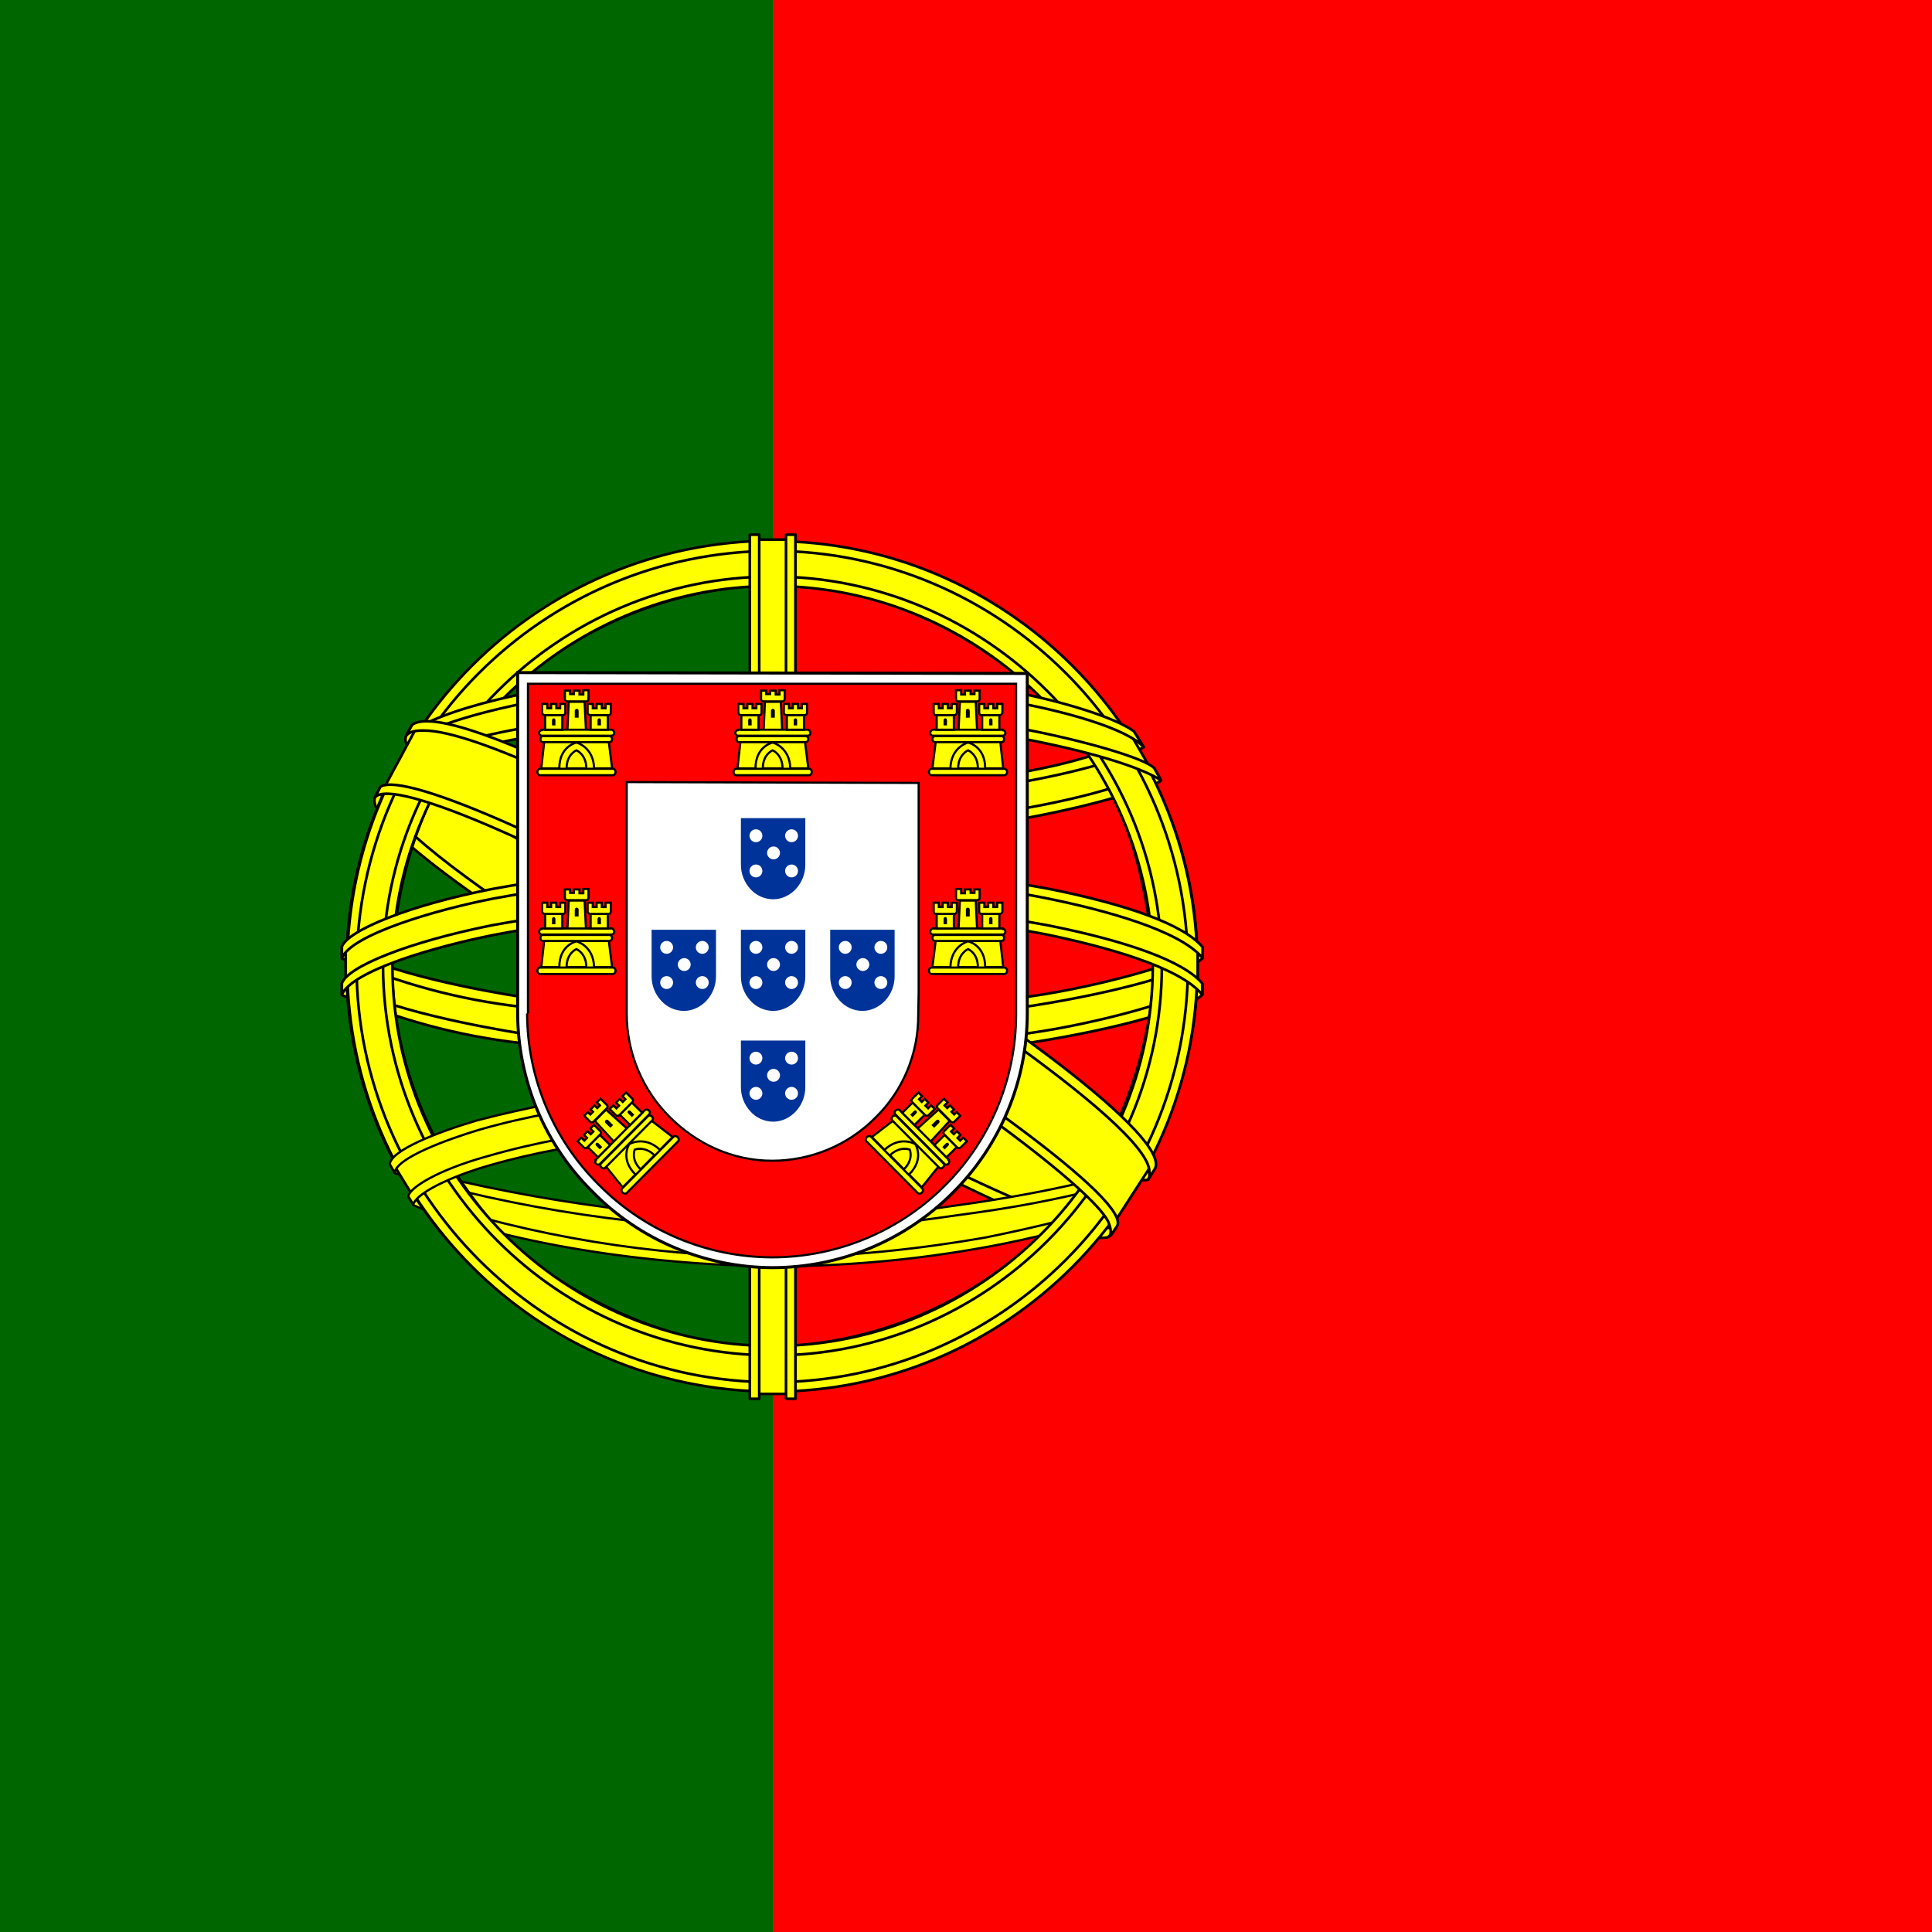
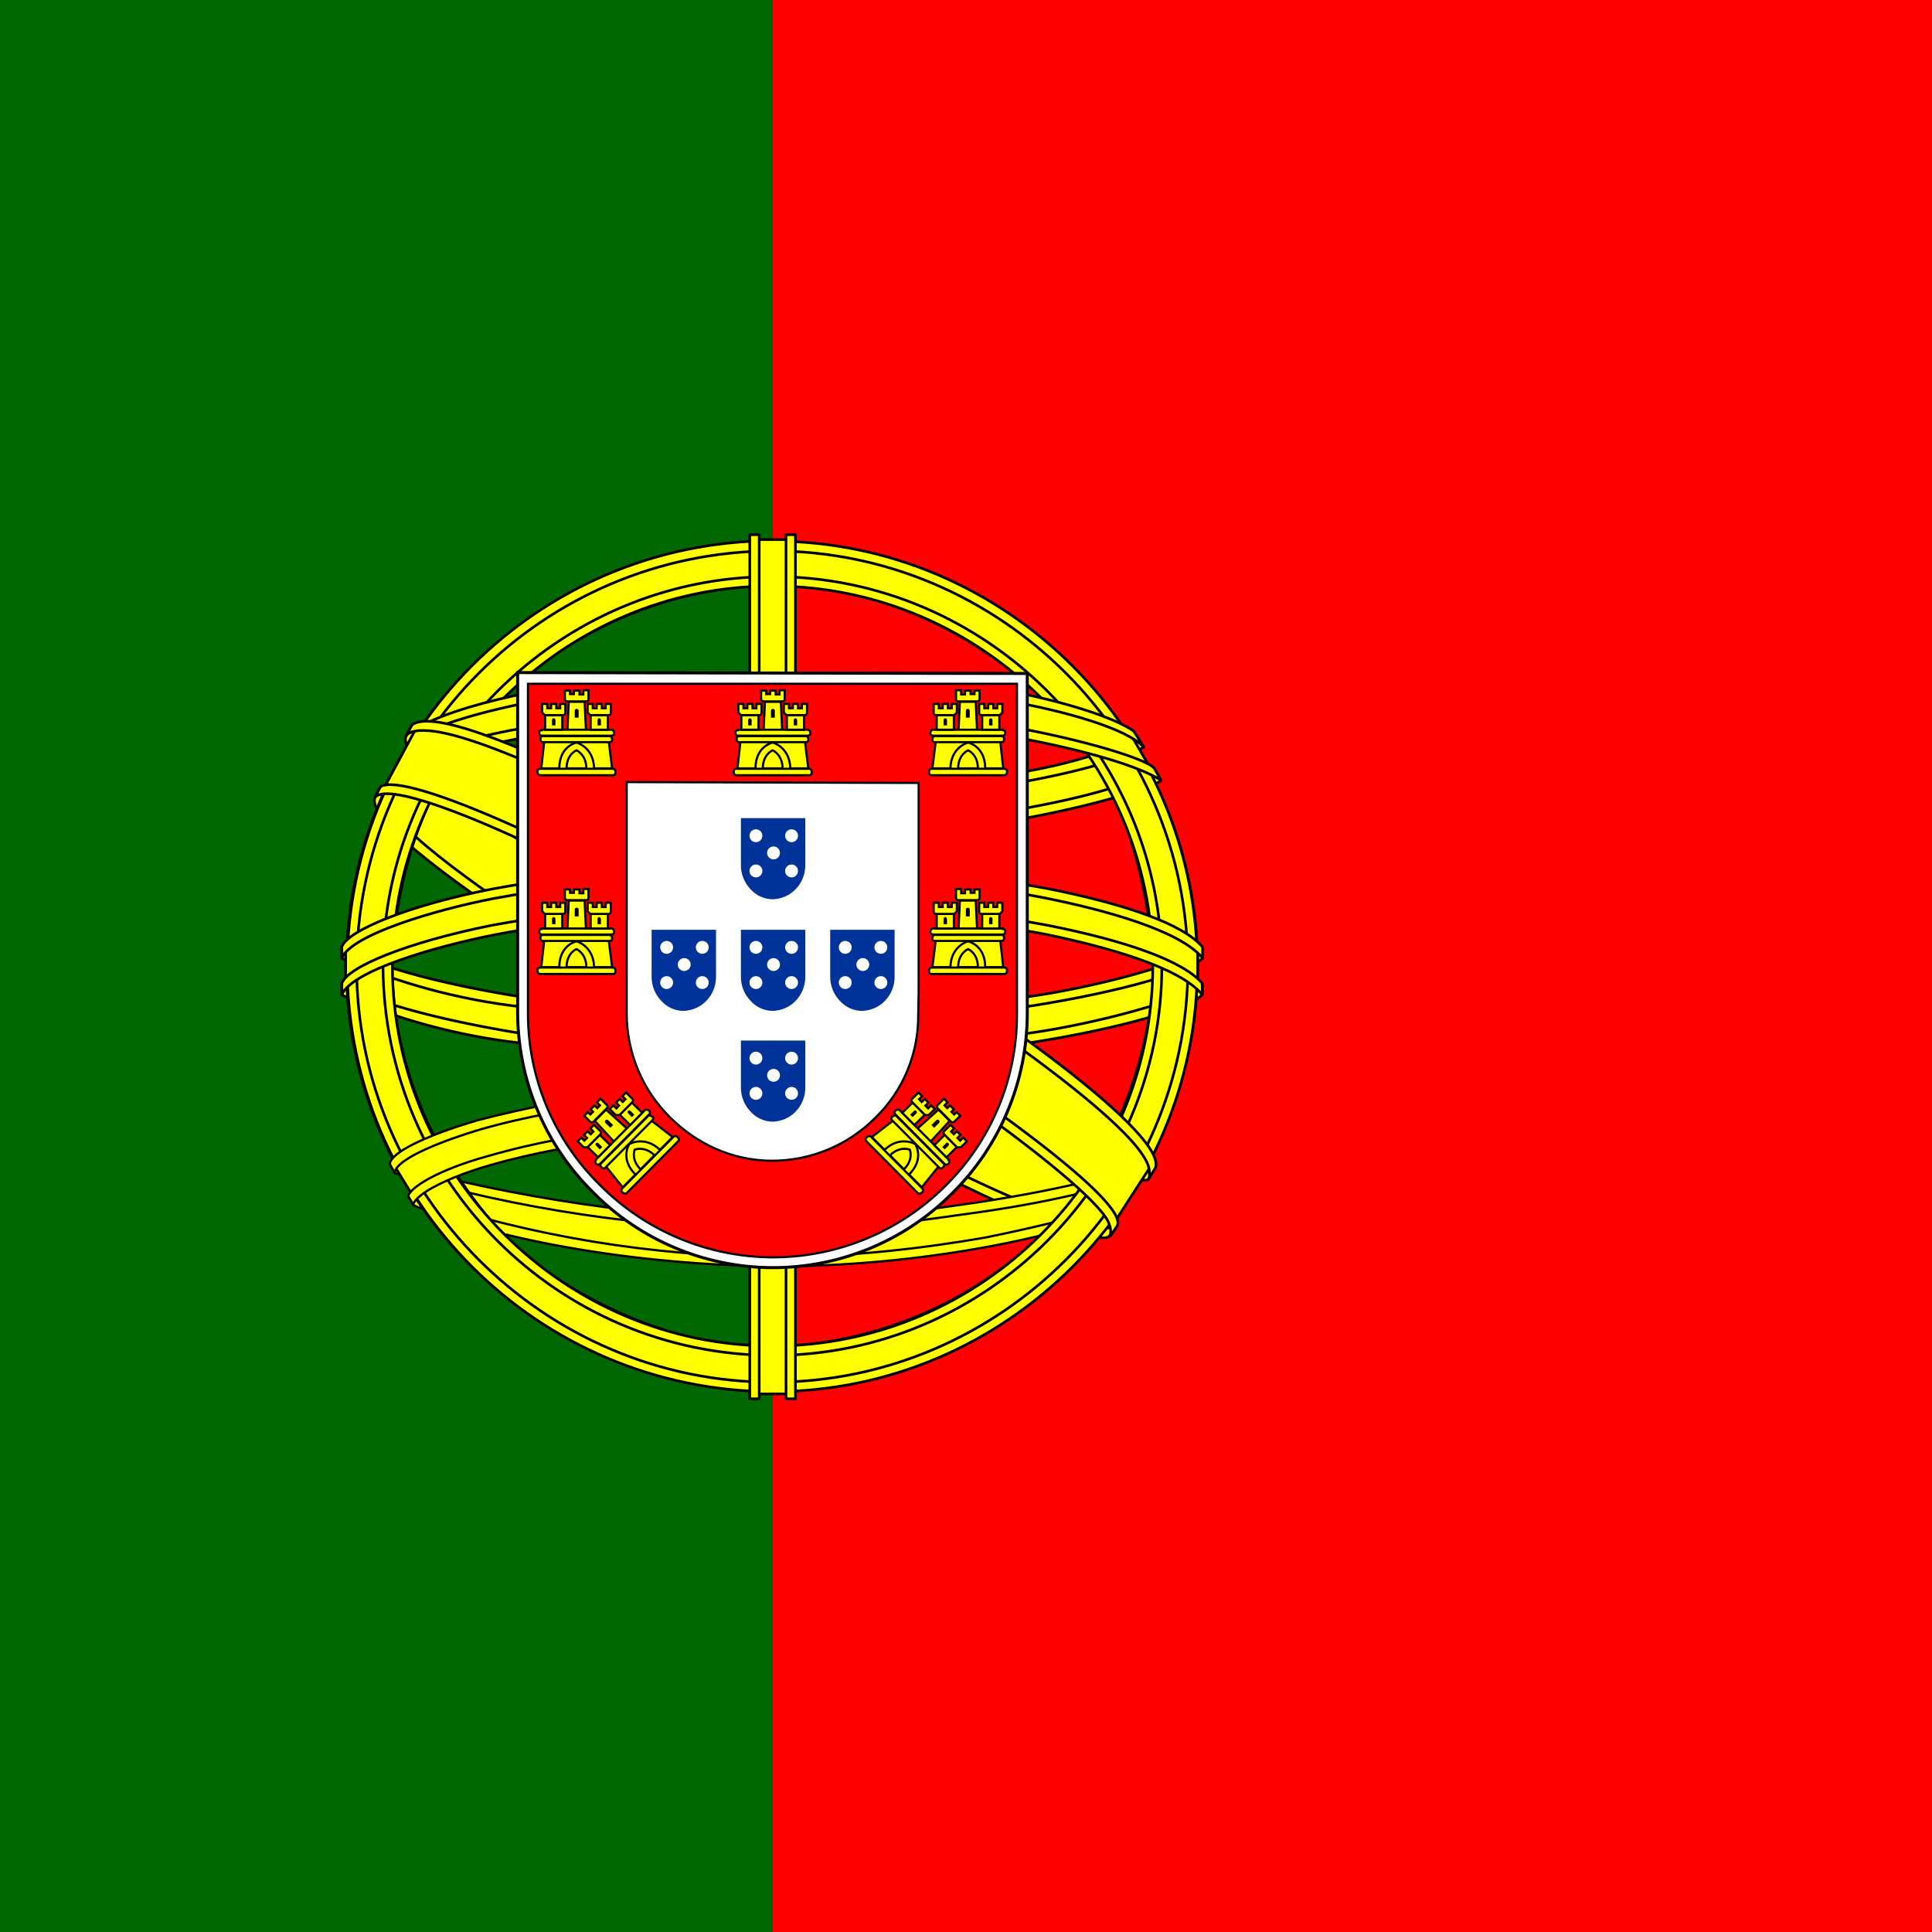
<svg xmlns="http://www.w3.org/2000/svg" xmlns:xlink="http://www.w3.org/1999/xlink" id="flag-icons-pt" viewBox="0 0 512 512">
  <path fill="red" d="M204.8 0H512v512H204.7z" />
  <path fill="#060" d="M0 0h204.8v512H-.1z" />
  <g fill="#ff0" fill-rule="evenodd" stroke="#000" stroke-linecap="round" stroke-linejoin="round" stroke-width=".6">
-     <path stroke-width=".7" d="M293.8 326.6c-34.4-1-192-99.4-193-115.1l8.6-14.5C125 219.7 286.2 315.4 302 312l-8.2 14.6" />
-     <path stroke-width=".7" d="M107.6 195c-3.1 8.3 41.1 35.6 94.3 68 53.2 32.3 99 52.3 102.5 49.5l1.5-2.9c-.6 1-2.2 1.3-4.6.6-14.4-4.2-51.9-21.4-98.3-49.5s-86.8-54.1-93-65.1a6.7 6.7 0 0 1-.7-3.3h-.2l-1.3 2.3-.2.4zm187 132c-.6 1.1-1.7 1.1-3.7 1-12.9-1.5-52-20.5-98-48.1-53.8-32.2-98.2-61.5-93.3-69.1l1.3-2.4.2.1c-4.3 13 87.6 65.5 93 68.9 53.1 33 98 52.2 102 47.2l-1.5 2.4z" />
+     <path stroke-width=".7" d="M293.8 326.6c-34.4-1-192-99.4-193-115.1l8.6-14.5C125 219.7 286.2 315.4 302 312z" />
+     <path stroke-width=".7" d="M107.6 195c-3.1 8.3 41.1 35.6 94.3 68 53.2 32.3 99 52.3 102.5 49.5l1.5-2.9q-1 1.6-4.6.6c-14.4-4.2-51.9-21.4-98.3-49.5s-86.8-54.1-93-65.1a7 7 0 0 1-.7-3.3h-.2l-1.3 2.3zm187 132c-.6 1.1-1.7 1.1-3.7 1-12.9-1.5-52-20.5-98-48.1-53.8-32.2-98.2-61.5-93.3-69.1l1.3-2.4.2.1c-4.3 13 87.6 65.5 93 68.9 53.1 33 98 52.2 102 47.2z" />
    <path stroke-width=".7" d="M205 221c34.3-.3 76.8-4.7 101.2-14.4L301 198c-14.5 8-57.1 13.3-96.3 14-46.4-.4-79.1-4.7-95.5-15.7l-5 9.1c30.2 12.7 61 15.5 100.8 15.6" />
-     <path stroke-width=".7" d="M307.7 206.8c-.9 1.3-16.8 6.8-40.3 10.8a416 416 0 0 1-62.6 4.6 444.3 444.3 0 0 1-60-3.8c-24.5-3.9-37.3-9.3-42-11.2l1.2-2.3a186 186 0 0 0 41.3 11 438.9 438.9 0 0 0 59.5 3.7 417.8 417.8 0 0 0 62.1-4.6c24-3.9 37.2-8.9 39-11.2l1.8 3zM303 198c-2.6 2-15.6 6.7-38.4 10.3a414 414 0 0 1-59.5 4.2 400 400 0 0 1-57.4-3.7c-23.3-3-35.6-8.5-40-10.1l1.3-2.3c3.4 1.8 15.4 6.6 39 10a423 423 0 0 0 57.1 3.5 408.6 408.6 0 0 0 59-4.2c23-3.2 35.4-9 37.3-10.5l1.6 2.8zM92 262.4c21.2 11.4 68.1 17.2 112.6 17.6 40.5 0 93.3-6.3 113-16.8l-.6-11.4c-6.1 9.7-62.6 19-112.8 18.6-50.2-.4-96.8-8.2-112.3-18.2v10.2" />
-     <path stroke-width=".7" d="M318.7 260.8v2.7c-3 3.6-21.6 9-44.9 12.7a463.2 463.2 0 0 1-69.7 4.8c-27.4 0-49.2-2-66.2-4.6a164.8 164.8 0 0 1-47.3-12.7v-3.2c10.4 6.9 38.3 11.9 47.7 13.4 16.8 2.6 38.5 4.5 65.8 4.5 28.7 0 51.7-2 69.3-4.7 16.8-2.4 40.6-8.7 45.3-12.9zm0-9.7v2.8c-3 3.5-21.6 8.9-44.9 12.6a463.2 463.2 0 0 1-69.7 4.8c-27.4 0-49.2-2-66.1-4.5A165 165 0 0 1 90.6 254v-3.2c10.4 6.9 38.3 12 47.7 13.4 16.9 2.6 38.6 4.6 65.8 4.6 28.7 0 51.7-2 69.3-4.8 16.8-2.4 40.6-8.7 45.3-12.9zm-114.2 73.5c-48.6-.3-90.3-13.2-99.1-15.4l6.4 10c15.5 6.6 56.2 16.4 93.2 15.3s69.3-4 92-15l6.6-10.5c-15.5 7.3-68.3 15.6-99 15.6" />
-     <path d="M299.5 317.1a152.6 152.6 0 0 1-3 4.4 258.9 258.9 0 0 1-34.7 8.9 315 315 0 0 1-57.2 5.2c-43.1-.6-78.4-9-95-16.2l-1.4-2.3.3-.4 2.2.9a305.5 305.5 0 0 0 94.1 15.5c20 .1 40-2.3 56.1-5.1 24.8-5 34.8-8.7 37.9-10.4l.7-.5zm5.7-9.4h.1a302 302 0 0 1-2.2 3.8c-5.7 2-21.3 6.6-44 9.8-15 2-24.3 4-54 4.6a371 371 0 0 1-100.5-15l-1.2-2.5a424.4 424.4 0 0 0 101.7 15c27.2-.6 38.8-2.6 53.6-4.7 26.5-4 39.8-8.4 43.8-9.7a3 3 0 0 0-.1-.2l2.8-1.1z" />
-     <path stroke-width=".7" d="M305.8 253.4c.2 32-16.2 60.8-29.4 73.5a106 106 0 0 1-72.3 30c-32.3.6-62.7-20.5-70.9-29.7-16-18.1-29-41-29.4-72 2-35 15.7-59.3 35.6-76a106.3 106.3 0 0 1 68.4-24.2c25.4.7 55.2 13.2 75.7 38 13.4 16.2 19.3 33.8 22.3 60.5zM204.4 143.8c62 0 113 50.5 113 112.3a113 113 0 0 1-113 112.3c-62 0-112.6-50.4-112.6-112.3s50.6-112.3 112.6-112.3" />
-     <path stroke-width=".7" d="M204.7 143.4c62 0 112.6 50.7 112.6 112.7s-50.6 112.7-112.6 112.7A113 113 0 0 1 92 256a113 113 0 0 1 112.7-112.7zM94.5 256.1c0 60.6 49.8 110.2 110.2 110.2 60.4 0 110.1-49.6 110.1-110.2S265.1 146 204.7 146A110.6 110.6 0 0 0 94.5 256.1z" />
-     <path stroke-width=".7" d="M204.8 152.8c56.5 0 103.1 46.5 103.1 103.2 0 56.8-46.6 103.2-103.1 103.2A103.6 103.6 0 0 1 101.5 256c0-56.7 46.6-103.2 103.2-103.2zM104 256c0 55.4 45.5 100.7 100.8 100.7 55.2 0 100.7-45.3 100.7-100.7 0-55.4-45.5-100.7-100.8-100.7S104 200.6 104 256z" />
+     <path stroke-width=".7" d="M307.7 206.8c-.9 1.3-16.8 6.8-40.3 10.8a416 416 0 0 1-62.6 4.6 444 444 0 0 1-60-3.8c-24.5-3.9-37.3-9.3-42-11.2l1.2-2.3a186 186 0 0 0 41.3 11 439 439 0 0 0 59.5 3.7 418 418 0 0 0 62.1-4.6c24-3.9 37.2-8.9 39-11.2zM303 198c-2.6 2-15.6 6.7-38.4 10.3a414 414 0 0 1-59.5 4.2 400 400 0 0 1-57.4-3.7c-23.3-3-35.6-8.5-40-10.1l1.3-2.3c3.4 1.8 15.4 6.6 39 10a423 423 0 0 0 57.1 3.5 409 409 0 0 0 59-4.2c23-3.2 35.4-9 37.3-10.5zM92 262.4c21.2 11.4 68.1 17.2 112.6 17.6 40.5 0 93.3-6.3 113-16.8l-.6-11.4c-6.1 9.7-62.6 19-112.8 18.6s-96.8-8.2-112.3-18.2v10.2" />
+     <path stroke-width=".7" d="M318.7 260.8v2.7c-3 3.6-21.6 9-44.9 12.7a463 463 0 0 1-69.7 4.8c-27.4 0-49.2-2-66.2-4.6a165 165 0 0 1-47.3-12.7v-3.2c10.4 6.9 38.3 11.9 47.7 13.4 16.8 2.6 38.5 4.5 65.8 4.5 28.7 0 51.7-2 69.3-4.7 16.8-2.4 40.6-8.7 45.3-12.9m0-9.7v2.8c-3 3.5-21.6 8.9-44.9 12.6a463 463 0 0 1-69.7 4.8c-27.4 0-49.2-2-66.1-4.5A165 165 0 0 1 90.6 254v-3.2c10.4 6.9 38.3 12 47.7 13.4 16.9 2.6 38.6 4.6 65.8 4.6 28.7 0 51.7-2 69.3-4.8 16.8-2.4 40.6-8.7 45.3-12.9m-114.2 73.5c-48.6-.3-90.3-13.2-99.1-15.4l6.4 10c15.5 6.6 56.2 16.4 93.2 15.3s69.3-4 92-15l6.6-10.5c-15.5 7.3-68.3 15.6-99 15.6" />
+     <path d="m299.5 317.1-3 4.4a259 259 0 0 1-34.7 8.9 315 315 0 0 1-57.2 5.2c-43.1-.6-78.4-9-95-16.2l-1.4-2.3.3-.4 2.2.9a306 306 0 0 0 94.1 15.5c20 .1 40-2.3 56.1-5.1 24.8-5 34.8-8.7 37.9-10.4zm5.7-9.4h.1l-2.2 3.8c-5.7 2-21.3 6.6-44 9.8-15 2-24.3 4-54 4.6a371 371 0 0 1-100.5-15l-1.2-2.5a424 424 0 0 0 101.7 15c27.2-.6 38.8-2.6 53.6-4.7 26.5-4 39.8-8.4 43.8-9.7l-.1-.2z" />
+     <path stroke-width=".7" d="M305.8 253.4c.2 32-16.2 60.8-29.4 73.5a106 106 0 0 1-72.3 30c-32.3.6-62.7-20.5-70.9-29.7-16-18.1-29-41-29.4-72 2-35 15.7-59.3 35.6-76a106 106 0 0 1 68.4-24.2c25.4.7 55.2 13.2 75.7 38 13.4 16.2 19.3 33.8 22.3 60.5zM204.4 143.8c62 0 113 50.5 113 112.3a113 113 0 0 1-113 112.3c-62 0-112.6-50.4-112.6-112.3s50.6-112.3 112.6-112.3" />
+     <path stroke-width=".7" d="M204.7 143.4c62 0 112.6 50.7 112.6 112.7s-50.6 112.7-112.6 112.7A113 113 0 0 1 92 256a113 113 0 0 1 112.7-112.7zM94.5 256.1c0 60.6 49.8 110.2 110.2 110.2s110.1-49.6 110.1-110.2S265.1 146 204.7 146A110.6 110.6 0 0 0 94.5 256.1" />
+     <path stroke-width=".7" d="M204.8 152.8c56.5 0 103.1 46.5 103.1 103.2s-46.6 103.2-103.1 103.2A103.6 103.6 0 0 1 101.5 256c0-56.7 46.6-103.2 103.2-103.2zM104 256c0 55.4 45.5 100.7 100.8 100.7S305.5 311.4 305.5 256 260 155.3 204.7 155.3 104 200.6 104 256" />
    <path stroke-width=".7" d="M209.3 143h-9.7v226.4h9.7z" />
-     <path stroke-width=".7" d="M208.3 141.7h2.5v229h-2.5v-229zm-9.6 0h2.5v229h-2.5v-229z" />
+     <path stroke-width=".7" d="M208.3 141.7h2.5v229h-2.5zm-9.6 0h2.5v229h-2.5z" />
    <path stroke-width=".7" d="M317.4 260.5V252l-6.8-6.3-38.7-10.3-55.8-5.7-67 3.4-47.9 11.4-9.6 7.2v8.3l24.4-11 58-9h55.8l41 4.5 28.4 6.9z" />
-     <path stroke-width=".7" d="M204.7 238.7a394 394 0 0 1 72.9 6.5c21.1 4.2 36 9.5 41 15.4v3c-6-7.4-26-12.8-41.5-16-20.3-3.9-46-6.4-72.4-6.4-28 0-54 2.7-74 6.6-16 3.2-37.4 9.5-40.1 15.8v-3c1.5-4.4 17.4-10.9 39.8-15.4a405 405 0 0 1 74.3-6.5zm0-9.7a396 396 0 0 1 73 6.5c21 4.2 36 9.5 41 15.5v2.9c-6.1-7.4-26.2-12.8-41.6-15.9-20.3-4-46-6.5-72.4-6.5a402 402 0 0 0-73.8 6.6c-15.5 3-37.8 9.6-40.3 15.8v-3c1.5-4.3 17.8-11 39.8-15.3a405 405 0 0 1 74.3-6.6zm-.5-49.3c41.9-.2 78.5 5.9 95.2 14.5l6.1 10.5c-14.5-7.8-54-16-101.3-14.7-38.5.2-79.6 4.2-100.3 15.2l7.3-12.2c17-8.8 57-13.2 93-13.3" />
-     <path stroke-width=".7" d="M204.7 188.4c24 0 47 1.3 65.4 4.6 17.1 3.2 33.5 8 35.8 10.6l1.8 3.2c-5.7-3.7-19.8-7.9-38-11.3a367.2 367.2 0 0 0-65-4.5c-27 0-48 1.3-66 4.5-19 3.5-32.2 8.6-35.5 11l1.8-3.3c6.3-3.3 16.4-7.2 33.3-10.2 18.6-3.4 39.7-4.4 66.4-4.6zm0-9.6a371 371 0 0 1 63.1 4.4c13.9 2.7 27.6 6.9 32.7 10.6l2.6 4.2c-4.5-5-21.4-9.7-36.4-12.3-17.4-3-39.1-4.2-62-4.4-24 0-46.2 1.5-63.4 4.6-16.4 3.2-27 6.9-31.5 9.8l2.3-3.6c6.2-3.2 16.2-6.2 28.8-8.7 17.3-3.1 39.7-4.6 63.8-4.6zm56 124.1a293.3 293.3 0 0 0-56-4.2c-69.9.8-92.4 14.3-95.2 18.4l-5.2-8.5C122 295.7 160 288.5 205 289.2c23.3.4 43.4 2 60.4 5.2l-4.8 8.5" />
-     <path d="M204.3 297.5c19.4.3 38.5 1 57 4.5l-1.4 2.4a297.6 297.6 0 0 0-55.5-4.3c-25.8-.2-52 2.2-74.6 8.7-7.2 2-19 6.6-20.3 10.4l-1.3-2.2c.4-2.2 7.6-6.9 21-10.6 26-7.5 50.3-8.7 75-9zm.9-9.8a351 351 0 0 1 61.1 5.3l-1.4 2.5a319 319 0 0 0-59.6-5.2c-25.9 0-53.3 1.9-78.3 9.1-8 2.4-22 7.4-22.4 11.4l-1.3-2.3c.3-3.6 12.3-8.4 23.2-11.6a285 285 0 0 1 78.7-9.2z" />
+     <path stroke-width=".7" d="M204.7 238.7a394 394 0 0 1 72.9 6.5c21.1 4.2 36 9.5 41 15.4v3c-6-7.4-26-12.8-41.5-16-20.3-3.9-46-6.4-72.4-6.4-28 0-54 2.7-74 6.6-16 3.2-37.4 9.5-40.1 15.8v-3c1.5-4.4 17.4-10.9 39.8-15.4a405 405 0 0 1 74.3-6.5m0-9.7a396 396 0 0 1 73 6.5c21 4.2 36 9.5 41 15.5v2.9c-6.1-7.4-26.2-12.8-41.6-15.9-20.3-4-46-6.5-72.4-6.5a402 402 0 0 0-73.8 6.6c-15.5 3-37.8 9.6-40.3 15.8v-3c1.5-4.3 17.8-11 39.8-15.3a405 405 0 0 1 74.3-6.6m-.5-49.3c41.9-.2 78.5 5.9 95.2 14.5l6.1 10.5c-14.5-7.8-54-16-101.3-14.7-38.5.2-79.6 4.2-100.3 15.2l7.3-12.2c17-8.8 57-13.2 93-13.3" />
+     <path stroke-width=".7" d="M204.7 188.4c24 0 47 1.3 65.4 4.6 17.1 3.2 33.5 8 35.8 10.6l1.8 3.2c-5.7-3.7-19.8-7.9-38-11.3a367 367 0 0 0-65-4.5c-27 0-48 1.3-66 4.5-19 3.5-32.2 8.6-35.5 11l1.8-3.3c6.3-3.3 16.4-7.2 33.3-10.2 18.6-3.4 39.7-4.4 66.4-4.6m0-9.6a371 371 0 0 1 63.1 4.4c13.9 2.7 27.6 6.9 32.7 10.6l2.6 4.2c-4.5-5-21.4-9.7-36.4-12.3-17.4-3-39.1-4.2-62-4.4-24 0-46.2 1.5-63.4 4.6-16.4 3.2-27 6.9-31.5 9.8l2.3-3.6c6.2-3.2 16.2-6.2 28.8-8.7 17.3-3.1 39.7-4.6 63.8-4.6m56 124.1a293 293 0 0 0-56-4.2c-69.9.8-92.4 14.3-95.2 18.4l-5.2-8.5C122 295.7 160 288.5 205 289.2q35 .5 60.4 5.2l-4.8 8.5" />
+     <path d="M204.3 297.5c19.4.3 38.5 1 57 4.5l-1.4 2.4a298 298 0 0 0-55.5-4.3c-25.8-.2-52 2.2-74.6 8.7-7.2 2-19 6.6-20.3 10.4l-1.3-2.2c.4-2.2 7.6-6.9 21-10.6 26-7.5 50.3-8.7 75-9zm.9-9.8a351 351 0 0 1 61.1 5.3l-1.4 2.5a319 319 0 0 0-59.6-5.2c-25.9 0-53.3 1.9-78.3 9.1-8 2.4-22 7.4-22.4 11.4l-1.3-2.3c.3-3.6 12.3-8.4 23.2-11.6a285 285 0 0 1 78.7-9.2" />
    <path stroke-width=".7" d="m304.4 309.9-8.4 13-24.1-21.4-62.6-42-70.5-38.8-36.7-12.5 7.8-14.5 2.7-1.4 22.8 5.7 75 38.7 43.3 27.3 36.3 26 14.8 17.1z" />
-     <path stroke-width=".7" d="M100.8 208.5c6.5-4.3 53.7 16.7 103 46.5 49.3 29.9 96.4 63.6 92.2 70l-1.4 2.1-.7.5c.2 0 .9-1 0-3.3-2.2-6.9-35.5-33.5-91-67-54-32.2-99-51.6-103.5-46l1.4-2.8zm205.3 101.2c4-8-39.7-41-94-73.1-55.5-31.5-95.6-50-102.9-44.5l-1.6 3c0 .1 0-.2.4-.5 1.3-1.1 3.5-1 4.5-1 12.6.1 48.6 16.6 99 45.6 22.1 12.8 93.4 58.6 93.1 71.4 0 1.1.1 1.3-.3 1.9l1.8-2.8z" />
+     <path stroke-width=".7" d="M100.8 208.5c6.5-4.3 53.7 16.7 103 46.5s96.4 63.6 92.2 70l-1.4 2.1-.7.5c.2 0 .9-1 0-3.3-2.2-6.9-35.5-33.5-91-67-54-32.2-99-51.6-103.5-46zm205.3 101.2c4-8-39.7-41-94-73.1-55.5-31.5-95.6-50-102.9-44.5l-1.6 3 .4-.5c1.3-1.1 3.5-1 4.5-1 12.6.1 48.6 16.6 99 45.6 22.1 12.8 93.4 58.6 93.1 71.4 0 1.1.1 1.3-.3 1.9z" />
  </g>
-   <g transform="translate(-68.3 28.4) scale(1.13778)">
-     <path fill="#fff" stroke="#000" stroke-width=".7" d="M180.6 211a58.7 58.7 0 0 0 17.5 41.7 59 59 0 0 0 41.8 17.6 59.4 59.4 0 0 0 42-17.4 59 59 0 0 0 17.4-41.8v-79.2l-118.7-.2V211z" />
-     <path fill="red" stroke="#000" stroke-width=".5" d="M182.8 211.1a56.4 56.4 0 0 0 16.8 40 57 57 0 0 0 40.2 16.8 56.9 56.9 0 0 0 40.2-16.6 56.4 56.4 0 0 0 16.7-40v-77H183v76.8m91-53.7v48.9l-.1 5.1a33.2 33.2 0 0 1-10 24 34 34 0 0 1-24 10c-9.4 0-17.7-4-23.9-10.2a34 34 0 0 1-10-24v-54l68 .2z" />
-     <g id="e">
-       <g id="d" fill="#ff0" stroke="#000" stroke-width=".5">
-         <path stroke="none" d="M190.2 154.4c.1-5.5 4-6.8 4-6.8.1 0 4.3 1.4 4.3 6.9h-8.3" />
-         <path d="m186.8 147.7-.7 6.3h4.2c0-5.2 4-6 4-6 .1 0 4 1.1 4.1 6h4.2l-.8-6.4h-15zm-1 6.4h17c.3 0 .6.3.6.7 0 .5-.3.8-.6.8h-17c-.3 0-.6-.3-.6-.8 0-.4.3-.7.7-.7z" />
-         <path d="M192 154c0-3.3 2.3-4.2 2.3-4.2s2.3 1 2.3 4.2H192m-5.8-9h16.3c.3 0 .6.4.6.8 0 .3-.3.6-.6.6h-16.3c-.3 0-.6-.3-.6-.7 0-.3.3-.6.6-.6zm.4 1.5H202c.3 0 .6.3.6.7 0 .4-.3.7-.6.7h-15.5c-.4 0-.6-.3-.6-.7 0-.4.2-.7.6-.7zm5-10.6h1.2v.8h.9v-.8h1.3v.9h.9v-1h1.2v2c0 .4-.2.6-.5.6h-4.4c-.3 0-.6-.2-.6-.5v-2zm4.6 2.7.3 6.4h-4.3l.3-6.5h3.7" />
-         <path id="a" d="M191 141.6v3.4h-4v-3.4h4z" />
-         <use xlink:href="#a" width="100%" height="100%" x="10.6" />
-         <path id="b" d="M186.3 139h1.2v1h.9v-1h1.2v1h.9v-1h1.2v2c0 .4-.2.6-.5.6h-4.3a.6.6 0 0 1-.6-.6v-2z" />
-         <use xlink:href="#b" width="100%" height="100%" x="10.6" />
-         <path fill="#000" stroke="none" d="M193.9 140.6c0-.6.9-.6.9 0v1.6h-.9v-1.6" />
-         <path id="c" fill="#000" stroke="none" d="M188.6 142.8c0-.6.8-.6.8 0v1.2h-.8v-1.2" />
-         <use xlink:href="#c" width="100%" height="100%" x="10.6" />
+   <g transform="translate(-68.3 28.4)scale(1.13778)">
+     <path fill="#fff" stroke="#000" stroke-width=".7" d="M180.6 211a59 59 0 0 0 17.5 41.7 59 59 0 0 0 41.8 17.6 59 59 0 0 0 42-17.4 59 59 0 0 0 17.4-41.8v-79.2l-118.7-.2z" />
+     <path fill="red" stroke="#000" stroke-width=".5" d="M183 211.1a56 56 0 0 0 16.8 40 57 57 0 0 0 40.2 16.8 57 57 0 0 0 40.2-16.6 56 56 0 0 0 16.7-40v-77H183v76.8m91-53.7v48.9l-.1 5.1a33 33 0 0 1-10 24 34 34 0 0 1-24 10c-9.4 0-17.7-4-23.9-10.2a34 34 0 0 1-10-24v-54z" />
+     <g id="pt-e">
+       <g id="pt-d" fill="#ff0" stroke="#000" stroke-width=".5">
+         <path stroke="none" d="M190.2 154.4c.1-5.5 4-6.8 4-6.8.1 0 4.3 1.4 4.3 6.9z" />
+         <path d="m186.8 147.7-.7 6.3h4.2c0-5.2 4-6 4-6 .1 0 4 1.1 4.1 6h4.2l-.8-6.4zm-1 6.4h17q.5 0 .6.7 0 .8-.6.8h-17q-.5 0-.6-.8 0-.7.7-.7z" />
+         <path d="M192 154c0-3.3 2.3-4.2 2.3-4.2s2.3 1 2.3 4.2H192m-5.8-9h16.3q.5.1.6.8 0 .5-.6.6h-16.3q-.5 0-.6-.7 0-.5.6-.6zm.4 1.5H202q.5 0 .6.7t-.6.7h-15.5q-.6 0-.6-.7t.6-.7zm5-10.6h1.2v.8h.9v-.8h1.3v.9h.9v-1h1.2v2q0 .6-.5.6h-4.4q-.5 0-.6-.5zm4.6 2.7.3 6.4h-4.3l.3-6.5h3.7" />
+         <path id="pt-a" d="M191 141.6v3.4h-4v-3.4z" />
+         <use xlink:href="#pt-a" width="100%" height="100%" x="10.6" />
+         <path id="pt-b" d="M186.3 139h1.2v1h.9v-1h1.2v1h.9v-1h1.2v2q0 .6-.5.6h-4.3l-.6-.6z" />
+         <use xlink:href="#pt-b" width="100%" height="100%" x="10.6" />
+         <path fill="#000001" stroke="none" d="M193.9 140.6c0-.6.9-.6.9 0v1.6h-.9z" />
+         <path id="pt-c" fill="#000001" stroke="none" d="M188.6 142.8c0-.6.8-.6.8 0v1.2h-.8z" />
+         <use xlink:href="#pt-c" width="100%" height="100%" x="10.6" />
      </g>
-       <use xlink:href="#d" width="100%" height="100%" y="46.3" />
-       <use xlink:href="#d" width="100%" height="100%" transform="rotate(-45.2 312.8 180)" />
+       <use xlink:href="#pt-d" width="100%" height="100%" y="46.3" />
+       <use xlink:href="#pt-d" width="100%" height="100%" transform="rotate(-45.2 312.8 180)" />
    </g>
-     <use xlink:href="#d" width="100%" height="100%" x="45.7" />
-     <use xlink:href="#e" width="100%" height="100%" transform="matrix(-1 0 0 1 479.8 0)" />
-     <g id="f" fill="#fff">
-       <path fill="#039" d="M232.6 202.4a8.3 8.3 0 0 0 2.2 5.7 7.2 7.2 0 0 0 5.3 2.4c2.1 0 4-1 5.3-2.4a8.3 8.3 0 0 0 2.2-5.7v-10.8h-15v10.8" />
+     <use xlink:href="#pt-d" width="100%" height="100%" x="45.7" />
+     <use xlink:href="#pt-e" width="100%" height="100%" transform="matrix(-1 0 0 1 479.8 0)" />
+     <g id="pt-f" fill="#fff">
+       <path fill="#039" d="M232.6 202.4a8 8 0 0 0 2.2 5.7 7 7 0 0 0 5.3 2.4q3.2-.2 5.3-2.4a8 8 0 0 0 2.2-5.7v-10.8h-15z" />
      <circle cx="236.1" cy="195.7" r="1.5" />
      <circle cx="244.4" cy="195.7" r="1.5" />
      <circle cx="240.2" cy="199.7" r="1.5" />
      <circle cx="236.1" cy="203.9" r="1.5" />
      <circle cx="244.4" cy="203.9" r="1.5" />
    </g>
-     <use xlink:href="#f" width="100%" height="100%" y="-26" />
-     <use xlink:href="#f" width="100%" height="100%" x="-20.8" />
-     <use xlink:href="#f" width="100%" height="100%" x="20.8" />
-     <use xlink:href="#f" width="100%" height="100%" y="25.8" />
+     <use xlink:href="#pt-f" width="100%" height="100%" y="-26" />
+     <use xlink:href="#pt-f" width="100%" height="100%" x="-20.8" />
+     <use xlink:href="#pt-f" width="100%" height="100%" x="20.8" />
+     <use xlink:href="#pt-f" width="100%" height="100%" y="25.8" />
  </g>
</svg>
